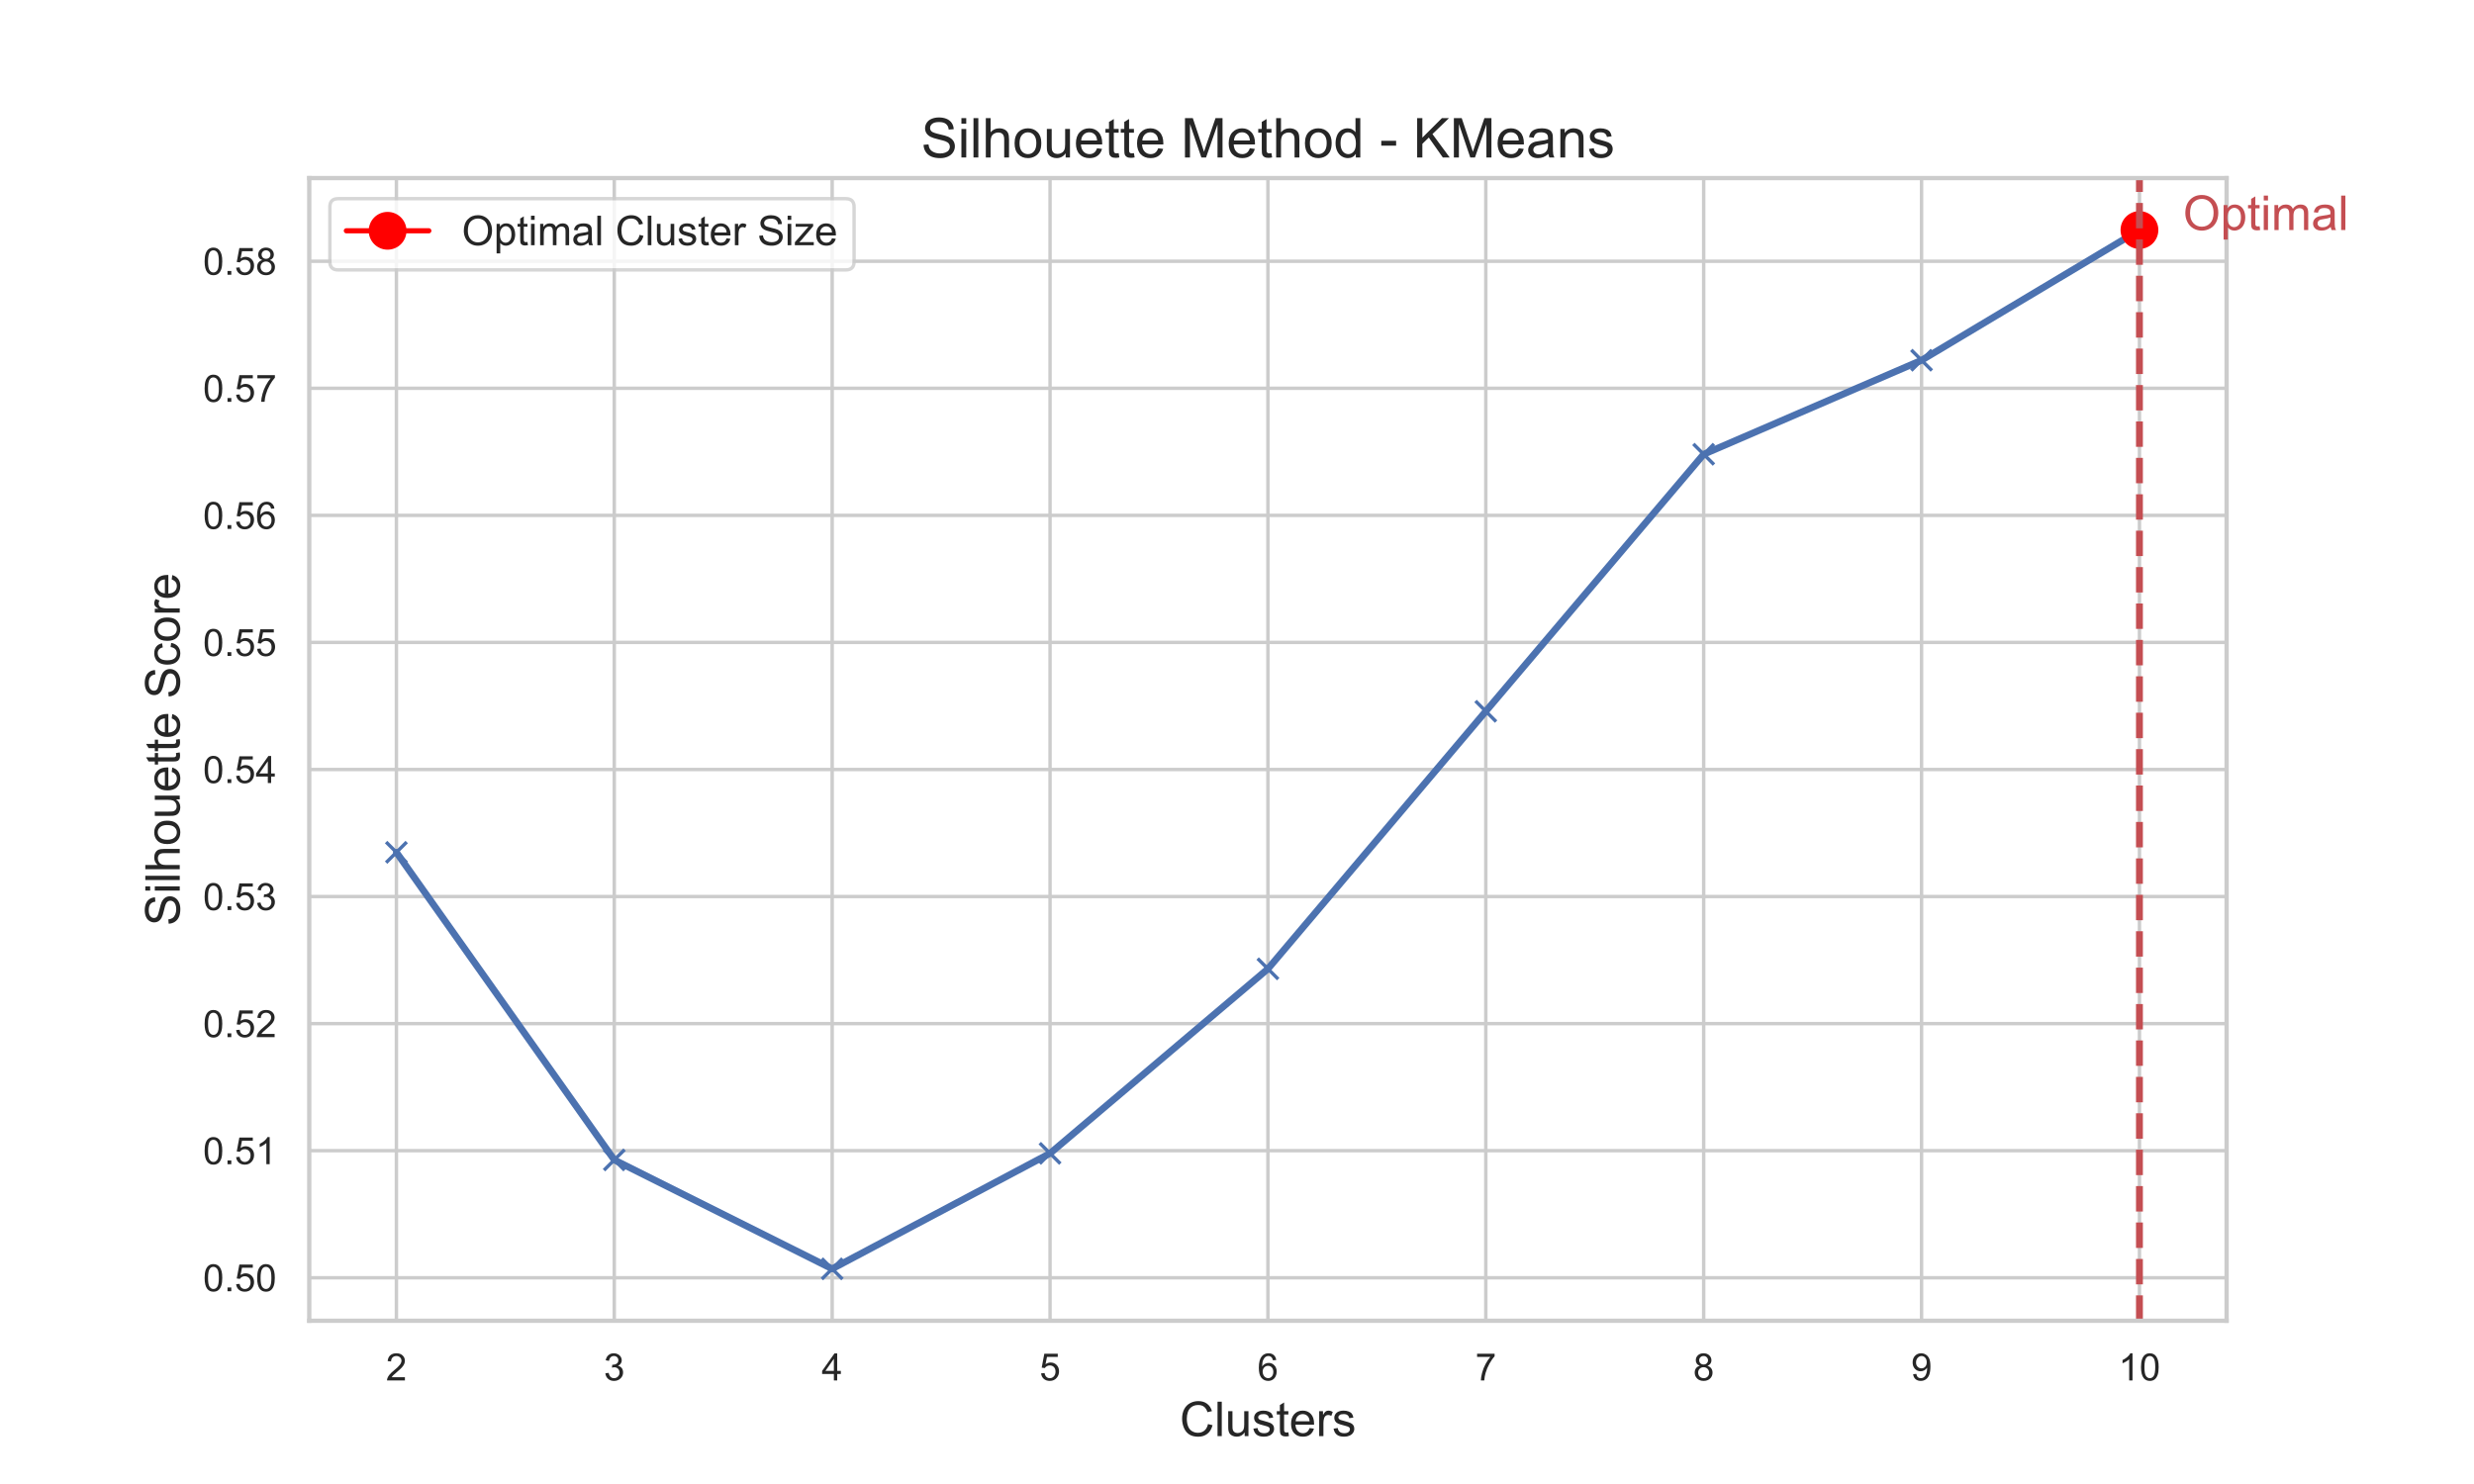
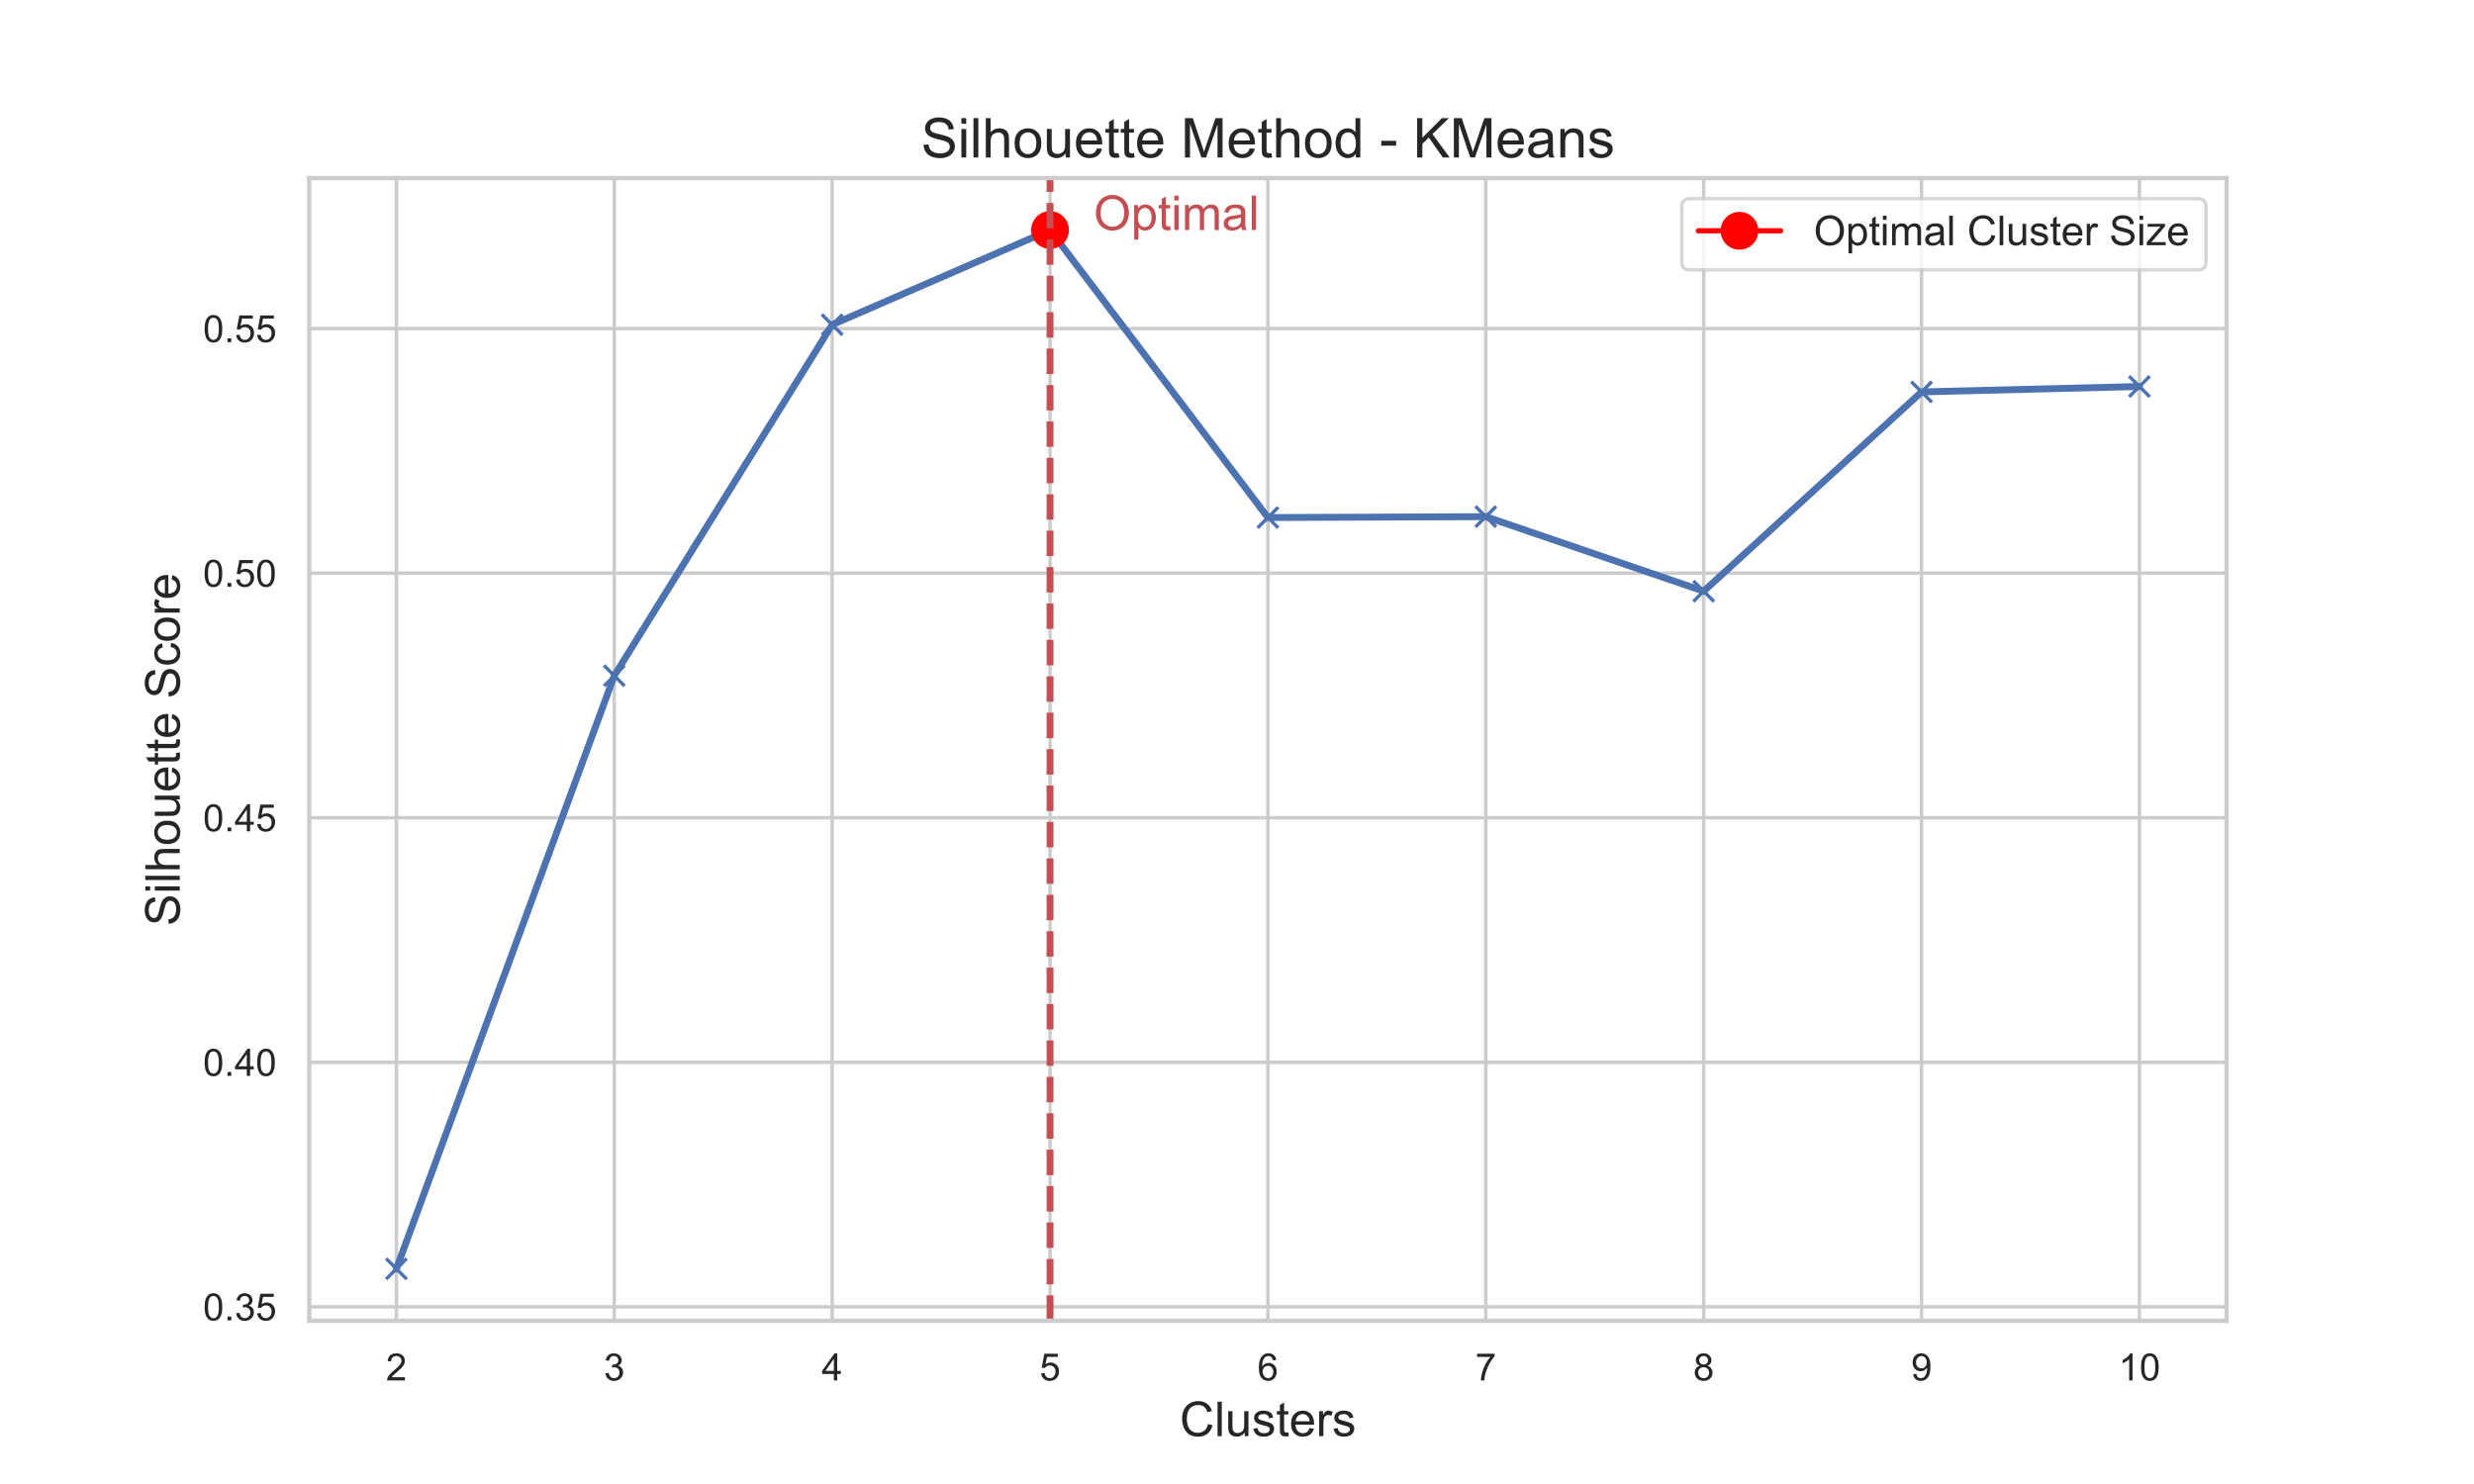
<svg xmlns="http://www.w3.org/2000/svg" xmlns:xlink="http://www.w3.org/1999/xlink" width="720pt" height="432pt" viewBox="0 0 720 432" version="1.1">
  <defs>
    <style type="text/css">*{stroke-linejoin: round; stroke-linecap: butt}</style>
  </defs>
  <g id="figure_1">
    <g id="patch_1">
      <path d="M 0 432  L 720 432  L 720 0  L 0 0  z " style="fill: #ffffff" />
    </g>
    <g id="axes_1">
      <g id="patch_2">
        <path d="M 90 384.48  L 648 384.48  L 648 51.84  L 90 51.84  z " style="fill: #ffffff" />
      </g>
      <g id="matplotlib.axis_1">
        <g id="xtick_1">
          <g id="line2d_1">
-             <path d="M 115.364 384.48  L 115.364 51.84  " clip-path="url(#p2cfe6bf894)" style="fill: none; stroke: #cccccc; stroke-linecap: round" />
+             <path d="M 115.364 384.48  L 115.364 51.84  " clip-path="url(#p4e0da48fa0)" style="fill: none; stroke: #cccccc; stroke-linecap: round" />
          </g>
          <g id="text_1">
            <g style="fill: #262626" transform="translate(112.3051 401.8536) scale(0.11 -0.11)">
              <defs>
                <path id="ArialMT-32" d="M 3222 541  L 3222 0  L 194 0  Q 188 203 259 391  Q 375 700 629 1000  Q 884 1300 1366 1694  Q 2113 2306 2375 2664  Q 2638 3022 2638 3341  Q 2638 3675 2398 3904  Q 2159 4134 1775 4134  Q 1369 4134 1125 3890  Q 881 3647 878 3216  L 300 3275  Q 359 3922 746 4261  Q 1134 4600 1788 4600  Q 2447 4600 2831 4234  Q 3216 3869 3216 3328  Q 3216 3053 3103 2787  Q 2991 2522 2730 2228  Q 2469 1934 1863 1422  Q 1356 997 1212 845  Q 1069 694 975 541  L 3222 541  z " transform="scale(0.015625)" />
              </defs>
              <use xlink:href="#ArialMT-32" />
            </g>
          </g>
        </g>
        <g id="xtick_2">
          <g id="line2d_2">
-             <path d="M 178.773 384.48  L 178.773 51.84  " clip-path="url(#p2cfe6bf894)" style="fill: none; stroke: #cccccc; stroke-linecap: round" />
+             <path d="M 178.773 384.48  L 178.773 51.84  " clip-path="url(#p4e0da48fa0)" style="fill: none; stroke: #cccccc; stroke-linecap: round" />
          </g>
          <g id="text_2">
            <g style="fill: #262626" transform="translate(175.7142 401.8536) scale(0.11 -0.11)">
              <defs>
                <path id="ArialMT-33" d="M 269 1209  L 831 1284  Q 928 806 1161 595  Q 1394 384 1728 384  Q 2125 384 2398 659  Q 2672 934 2672 1341  Q 2672 1728 2419 1979  Q 2166 2231 1775 2231  Q 1616 2231 1378 2169  L 1441 2663  Q 1497 2656 1531 2656  Q 1891 2656 2178 2843  Q 2466 3031 2466 3422  Q 2466 3731 2256 3934  Q 2047 4138 1716 4138  Q 1388 4138 1169 3931  Q 950 3725 888 3313  L 325 3413  Q 428 3978 793 4289  Q 1159 4600 1703 4600  Q 2078 4600 2393 4439  Q 2709 4278 2876 4000  Q 3044 3722 3044 3409  Q 3044 3113 2884 2869  Q 2725 2625 2413 2481  Q 2819 2388 3044 2092  Q 3269 1797 3269 1353  Q 3269 753 2831 336  Q 2394 -81 1725 -81  Q 1122 -81 723 278  Q 325 638 269 1209  z " transform="scale(0.015625)" />
              </defs>
              <use xlink:href="#ArialMT-33" />
            </g>
          </g>
        </g>
        <g id="xtick_3">
          <g id="line2d_3">
-             <path d="M 242.182 384.48  L 242.182 51.84  " clip-path="url(#p2cfe6bf894)" style="fill: none; stroke: #cccccc; stroke-linecap: round" />
+             <path d="M 242.182 384.48  L 242.182 51.84  " clip-path="url(#p4e0da48fa0)" style="fill: none; stroke: #cccccc; stroke-linecap: round" />
          </g>
          <g id="text_3">
            <g style="fill: #262626" transform="translate(239.1233 401.8536) scale(0.11 -0.11)">
              <defs>
                <path id="ArialMT-34" d="M 2069 0  L 2069 1097  L 81 1097  L 81 1613  L 2172 4581  L 2631 4581  L 2631 1613  L 3250 1613  L 3250 1097  L 2631 1097  L 2631 0  L 2069 0  z M 2069 1613  L 2069 3678  L 634 1613  L 2069 1613  z " transform="scale(0.015625)" />
              </defs>
              <use xlink:href="#ArialMT-34" />
            </g>
          </g>
        </g>
        <g id="xtick_4">
          <g id="line2d_4">
-             <path d="M 305.591 384.48  L 305.591 51.84  " clip-path="url(#p2cfe6bf894)" style="fill: none; stroke: #cccccc; stroke-linecap: round" />
+             <path d="M 305.591 384.48  L 305.591 51.84  " clip-path="url(#p4e0da48fa0)" style="fill: none; stroke: #cccccc; stroke-linecap: round" />
          </g>
          <g id="text_4">
            <g style="fill: #262626" transform="translate(302.5324 401.8536) scale(0.11 -0.11)">
              <defs>
                <path id="ArialMT-35" d="M 266 1200  L 856 1250  Q 922 819 1161 601  Q 1400 384 1738 384  Q 2144 384 2425 690  Q 2706 997 2706 1503  Q 2706 1984 2436 2262  Q 2166 2541 1728 2541  Q 1456 2541 1237 2417  Q 1019 2294 894 2097  L 366 2166  L 809 4519  L 3088 4519  L 3088 3981  L 1259 3981  L 1013 2750  Q 1425 3038 1878 3038  Q 2478 3038 2890 2622  Q 3303 2206 3303 1553  Q 3303 931 2941 478  Q 2500 -78 1738 -78  Q 1113 -78 717 272  Q 322 622 266 1200  z " transform="scale(0.015625)" />
              </defs>
              <use xlink:href="#ArialMT-35" />
            </g>
          </g>
        </g>
        <g id="xtick_5">
          <g id="line2d_5">
-             <path d="M 369 384.48  L 369 51.84  " clip-path="url(#p2cfe6bf894)" style="fill: none; stroke: #cccccc; stroke-linecap: round" />
+             <path d="M 369 384.48  L 369 51.84  " clip-path="url(#p4e0da48fa0)" style="fill: none; stroke: #cccccc; stroke-linecap: round" />
          </g>
          <g id="text_5">
            <g style="fill: #262626" transform="translate(365.9415 401.8536) scale(0.11 -0.11)">
              <defs>
                <path id="ArialMT-36" d="M 3184 3459  L 2625 3416  Q 2550 3747 2413 3897  Q 2184 4138 1850 4138  Q 1581 4138 1378 3988  Q 1113 3794 959 3422  Q 806 3050 800 2363  Q 1003 2672 1297 2822  Q 1591 2972 1913 2972  Q 2475 2972 2870 2558  Q 3266 2144 3266 1488  Q 3266 1056 3080 686  Q 2894 316 2569 119  Q 2244 -78 1831 -78  Q 1128 -78 684 439  Q 241 956 241 2144  Q 241 3472 731 4075  Q 1159 4600 1884 4600  Q 2425 4600 2770 4297  Q 3116 3994 3184 3459  z M 888 1484  Q 888 1194 1011 928  Q 1134 663 1356 523  Q 1578 384 1822 384  Q 2178 384 2434 671  Q 2691 959 2691 1453  Q 2691 1928 2437 2201  Q 2184 2475 1800 2475  Q 1419 2475 1153 2201  Q 888 1928 888 1484  z " transform="scale(0.015625)" />
              </defs>
              <use xlink:href="#ArialMT-36" />
            </g>
          </g>
        </g>
        <g id="xtick_6">
          <g id="line2d_6">
-             <path d="M 432.409 384.48  L 432.409 51.84  " clip-path="url(#p2cfe6bf894)" style="fill: none; stroke: #cccccc; stroke-linecap: round" />
+             <path d="M 432.409 384.48  L 432.409 51.84  " clip-path="url(#p4e0da48fa0)" style="fill: none; stroke: #cccccc; stroke-linecap: round" />
          </g>
          <g id="text_6">
            <g style="fill: #262626" transform="translate(429.3506 401.8536) scale(0.11 -0.11)">
              <defs>
                <path id="ArialMT-37" d="M 303 3981  L 303 4522  L 3269 4522  L 3269 4084  Q 2831 3619 2401 2847  Q 1972 2075 1738 1259  Q 1569 684 1522 0  L 944 0  Q 953 541 1156 1306  Q 1359 2072 1739 2783  Q 2119 3494 2547 3981  L 303 3981  z " transform="scale(0.015625)" />
              </defs>
              <use xlink:href="#ArialMT-37" />
            </g>
          </g>
        </g>
        <g id="xtick_7">
          <g id="line2d_7">
-             <path d="M 495.818 384.48  L 495.818 51.84  " clip-path="url(#p2cfe6bf894)" style="fill: none; stroke: #cccccc; stroke-linecap: round" />
+             <path d="M 495.818 384.48  L 495.818 51.84  " clip-path="url(#p4e0da48fa0)" style="fill: none; stroke: #cccccc; stroke-linecap: round" />
          </g>
          <g id="text_7">
            <g style="fill: #262626" transform="translate(492.7597 401.8536) scale(0.11 -0.11)">
              <defs>
                <path id="ArialMT-38" d="M 1131 2484  Q 781 2613 612 2850  Q 444 3088 444 3419  Q 444 3919 803 4259  Q 1163 4600 1759 4600  Q 2359 4600 2725 4251  Q 3091 3903 3091 3403  Q 3091 3084 2923 2848  Q 2756 2613 2416 2484  Q 2838 2347 3058 2040  Q 3278 1734 3278 1309  Q 3278 722 2862 322  Q 2447 -78 1769 -78  Q 1091 -78 675 323  Q 259 725 259 1325  Q 259 1772 486 2073  Q 713 2375 1131 2484  z M 1019 3438  Q 1019 3113 1228 2906  Q 1438 2700 1772 2700  Q 2097 2700 2305 2904  Q 2513 3109 2513 3406  Q 2513 3716 2298 3927  Q 2084 4138 1766 4138  Q 1444 4138 1231 3931  Q 1019 3725 1019 3438  z M 838 1322  Q 838 1081 952 856  Q 1066 631 1291 507  Q 1516 384 1775 384  Q 2178 384 2440 643  Q 2703 903 2703 1303  Q 2703 1709 2433 1975  Q 2163 2241 1756 2241  Q 1359 2241 1098 1978  Q 838 1716 838 1322  z " transform="scale(0.015625)" />
              </defs>
              <use xlink:href="#ArialMT-38" />
            </g>
          </g>
        </g>
        <g id="xtick_8">
          <g id="line2d_8">
-             <path d="M 559.227 384.48  L 559.227 51.84  " clip-path="url(#p2cfe6bf894)" style="fill: none; stroke: #cccccc; stroke-linecap: round" />
+             <path d="M 559.227 384.48  L 559.227 51.84  " clip-path="url(#p4e0da48fa0)" style="fill: none; stroke: #cccccc; stroke-linecap: round" />
          </g>
          <g id="text_8">
            <g style="fill: #262626" transform="translate(556.1688 401.8536) scale(0.11 -0.11)">
              <defs>
                <path id="ArialMT-39" d="M 350 1059  L 891 1109  Q 959 728 1153 556  Q 1347 384 1650 384  Q 1909 384 2104 503  Q 2300 622 2425 820  Q 2550 1019 2634 1356  Q 2719 1694 2719 2044  Q 2719 2081 2716 2156  Q 2547 1888 2255 1720  Q 1963 1553 1622 1553  Q 1053 1553 659 1965  Q 266 2378 266 3053  Q 266 3750 677 4175  Q 1088 4600 1706 4600  Q 2153 4600 2523 4359  Q 2894 4119 3086 3673  Q 3278 3228 3278 2384  Q 3278 1506 3087 986  Q 2897 466 2520 194  Q 2144 -78 1638 -78  Q 1100 -78 759 220  Q 419 519 350 1059  z M 2653 3081  Q 2653 3566 2395 3850  Q 2138 4134 1775 4134  Q 1400 4134 1122 3828  Q 844 3522 844 3034  Q 844 2597 1108 2323  Q 1372 2050 1759 2050  Q 2150 2050 2401 2323  Q 2653 2597 2653 3081  z " transform="scale(0.015625)" />
              </defs>
              <use xlink:href="#ArialMT-39" />
            </g>
          </g>
        </g>
        <g id="xtick_9">
          <g id="line2d_9">
-             <path d="M 622.636 384.48  L 622.636 51.84  " clip-path="url(#p2cfe6bf894)" style="fill: none; stroke: #cccccc; stroke-linecap: round" />
+             <path d="M 622.636 384.48  L 622.636 51.84  " clip-path="url(#p4e0da48fa0)" style="fill: none; stroke: #cccccc; stroke-linecap: round" />
          </g>
          <g id="text_9">
            <g style="fill: #262626" transform="translate(616.5193 401.8536) scale(0.11 -0.11)">
              <defs>
                <path id="ArialMT-31" d="M 2384 0  L 1822 0  L 1822 3584  Q 1619 3391 1289 3197  Q 959 3003 697 2906  L 697 3450  Q 1169 3672 1522 3987  Q 1875 4303 2022 4600  L 2384 4600  L 2384 0  z " transform="scale(0.015625)" />
                <path id="ArialMT-30" d="M 266 2259  Q 266 3072 433 3567  Q 600 4063 929 4331  Q 1259 4600 1759 4600  Q 2128 4600 2406 4451  Q 2684 4303 2865 4023  Q 3047 3744 3150 3342  Q 3253 2941 3253 2259  Q 3253 1453 3087 958  Q 2922 463 2592 192  Q 2263 -78 1759 -78  Q 1097 -78 719 397  Q 266 969 266 2259  z M 844 2259  Q 844 1131 1108 757  Q 1372 384 1759 384  Q 2147 384 2411 759  Q 2675 1134 2675 2259  Q 2675 3391 2411 3762  Q 2147 4134 1753 4134  Q 1366 4134 1134 3806  Q 844 3388 844 2259  z " transform="scale(0.015625)" />
              </defs>
              <use xlink:href="#ArialMT-31" />
              <use xlink:href="#ArialMT-30" x="55.615" />
            </g>
          </g>
        </g>
        <g id="text_10">
          <g style="fill: #262626" transform="translate(343.3286 418.0608) scale(0.14 -0.14)">
            <defs>
              <path id="ArialMT-43" d="M 3763 1606  L 4369 1453  Q 4178 706 3683 314  Q 3188 -78 2472 -78  Q 1731 -78 1267 223  Q 803 525 561 1097  Q 319 1669 319 2325  Q 319 3041 592 3573  Q 866 4106 1370 4382  Q 1875 4659 2481 4659  Q 3169 4659 3637 4309  Q 4106 3959 4291 3325  L 3694 3184  Q 3534 3684 3231 3912  Q 2928 4141 2469 4141  Q 1941 4141 1586 3887  Q 1231 3634 1087 3207  Q 944 2781 944 2328  Q 944 1744 1114 1308  Q 1284 872 1643 656  Q 2003 441 2422 441  Q 2931 441 3284 734  Q 3638 1028 3763 1606  z " transform="scale(0.015625)" />
              <path id="ArialMT-6c" d="M 409 0  L 409 4581  L 972 4581  L 972 0  L 409 0  z " transform="scale(0.015625)" />
              <path id="ArialMT-75" d="M 2597 0  L 2597 488  Q 2209 -75 1544 -75  Q 1250 -75 995 37  Q 741 150 617 320  Q 494 491 444 738  Q 409 903 409 1263  L 409 3319  L 972 3319  L 972 1478  Q 972 1038 1006 884  Q 1059 663 1231 536  Q 1403 409 1656 409  Q 1909 409 2131 539  Q 2353 669 2445 892  Q 2538 1116 2538 1541  L 2538 3319  L 3100 3319  L 3100 0  L 2597 0  z " transform="scale(0.015625)" />
              <path id="ArialMT-73" d="M 197 991  L 753 1078  Q 800 744 1014 566  Q 1228 388 1613 388  Q 2000 388 2187 545  Q 2375 703 2375 916  Q 2375 1106 2209 1216  Q 2094 1291 1634 1406  Q 1016 1563 777 1677  Q 538 1791 414 1992  Q 291 2194 291 2438  Q 291 2659 392 2848  Q 494 3038 669 3163  Q 800 3259 1026 3326  Q 1253 3394 1513 3394  Q 1903 3394 2198 3281  Q 2494 3169 2634 2976  Q 2775 2784 2828 2463  L 2278 2388  Q 2241 2644 2061 2787  Q 1881 2931 1553 2931  Q 1166 2931 1000 2803  Q 834 2675 834 2503  Q 834 2394 903 2306  Q 972 2216 1119 2156  Q 1203 2125 1616 2013  Q 2213 1853 2448 1751  Q 2684 1650 2818 1456  Q 2953 1263 2953 975  Q 2953 694 2789 445  Q 2625 197 2315 61  Q 2006 -75 1616 -75  Q 969 -75 630 194  Q 291 463 197 991  z " transform="scale(0.015625)" />
              <path id="ArialMT-74" d="M 1650 503  L 1731 6  Q 1494 -44 1306 -44  Q 1000 -44 831 53  Q 663 150 594 308  Q 525 466 525 972  L 525 2881  L 113 2881  L 113 3319  L 525 3319  L 525 4141  L 1084 4478  L 1084 3319  L 1650 3319  L 1650 2881  L 1084 2881  L 1084 941  Q 1084 700 1114 631  Q 1144 563 1211 522  Q 1278 481 1403 481  Q 1497 481 1650 503  z " transform="scale(0.015625)" />
              <path id="ArialMT-65" d="M 2694 1069  L 3275 997  Q 3138 488 2766 206  Q 2394 -75 1816 -75  Q 1088 -75 661 373  Q 234 822 234 1631  Q 234 2469 665 2931  Q 1097 3394 1784 3394  Q 2450 3394 2872 2941  Q 3294 2488 3294 1666  Q 3294 1616 3291 1516  L 816 1516  Q 847 969 1125 678  Q 1403 388 1819 388  Q 2128 388 2347 550  Q 2566 713 2694 1069  z M 847 1978  L 2700 1978  Q 2663 2397 2488 2606  Q 2219 2931 1791 2931  Q 1403 2931 1139 2672  Q 875 2413 847 1978  z " transform="scale(0.015625)" />
              <path id="ArialMT-72" d="M 416 0  L 416 3319  L 922 3319  L 922 2816  Q 1116 3169 1280 3281  Q 1444 3394 1641 3394  Q 1925 3394 2219 3213  L 2025 2691  Q 1819 2813 1613 2813  Q 1428 2813 1281 2702  Q 1134 2591 1072 2394  Q 978 2094 978 1738  L 978 0  L 416 0  z " transform="scale(0.015625)" />
            </defs>
            <use xlink:href="#ArialMT-43" />
            <use xlink:href="#ArialMT-6c" x="72.217" />
            <use xlink:href="#ArialMT-75" x="94.434" />
            <use xlink:href="#ArialMT-73" x="150.049" />
            <use xlink:href="#ArialMT-74" x="200.049" />
            <use xlink:href="#ArialMT-65" x="227.832" />
            <use xlink:href="#ArialMT-72" x="283.447" />
            <use xlink:href="#ArialMT-73" x="316.748" />
          </g>
        </g>
      </g>
      <g id="matplotlib.axis_2">
        <g id="ytick_1">
          <g id="line2d_10">
-             <path d="M 90 371.956  L 648 371.956  " clip-path="url(#p2cfe6bf894)" style="fill: none; stroke: #cccccc; stroke-linecap: round" />
+             <path d="M 90 380.438  L 648 380.438  " clip-path="url(#p4e0da48fa0)" style="fill: none; stroke: #cccccc; stroke-linecap: round" />
          </g>
          <g id="text_11">
-             <g style="fill: #262626" transform="translate(59.09297 375.8931) scale(0.11 -0.11)">
+             <g style="fill: #262626" transform="translate(59.09297 384.3745) scale(0.11 -0.11)">
              <defs>
                <path id="ArialMT-2e" d="M 581 0  L 581 641  L 1222 641  L 1222 0  L 581 0  z " transform="scale(0.015625)" />
              </defs>
+               <use xlink:href="#ArialMT-30" />
+               <use xlink:href="#ArialMT-2e" x="55.615" />
+               <use xlink:href="#ArialMT-33" x="83.398" />
+               <use xlink:href="#ArialMT-35" x="139.014" />
+             </g>
+           </g>
+         </g>
+         <g id="ytick_2">
+           <g id="line2d_11">
+             <path d="M 90 309.244  L 648 309.244  " clip-path="url(#p4e0da48fa0)" style="fill: none; stroke: #cccccc; stroke-linecap: round" />
+           </g>
+           <g id="text_12">
+             <g style="fill: #262626" transform="translate(59.09297 313.1807) scale(0.11 -0.11)">
+               <use xlink:href="#ArialMT-30" />
+               <use xlink:href="#ArialMT-2e" x="55.615" />
+               <use xlink:href="#ArialMT-34" x="83.398" />
+               <use xlink:href="#ArialMT-30" x="139.014" />
+             </g>
+           </g>
+         </g>
+         <g id="ytick_3">
+           <g id="line2d_12">
+             <path d="M 90 238.05  L 648 238.05  " clip-path="url(#p4e0da48fa0)" style="fill: none; stroke: #cccccc; stroke-linecap: round" />
+           </g>
+           <g id="text_13">
+             <g style="fill: #262626" transform="translate(59.09297 241.987) scale(0.11 -0.11)">
+               <use xlink:href="#ArialMT-30" />
+               <use xlink:href="#ArialMT-2e" x="55.615" />
+               <use xlink:href="#ArialMT-34" x="83.398" />
+               <use xlink:href="#ArialMT-35" x="139.014" />
+             </g>
+           </g>
+         </g>
+         <g id="ytick_4">
+           <g id="line2d_13">
+             <path d="M 90 166.856  L 648 166.856  " clip-path="url(#p4e0da48fa0)" style="fill: none; stroke: #cccccc; stroke-linecap: round" />
+           </g>
+           <g id="text_14">
+             <g style="fill: #262626" transform="translate(59.09297 170.7932) scale(0.11 -0.11)">
              <use xlink:href="#ArialMT-30" />
              <use xlink:href="#ArialMT-2e" x="55.615" />
              <use xlink:href="#ArialMT-35" x="83.398" />
              <use xlink:href="#ArialMT-30" x="139.014" />
            </g>
          </g>
        </g>
-         <g id="ytick_2">
-           <g id="line2d_11">
-             <path d="M 90 334.968  L 648 334.968  " clip-path="url(#p2cfe6bf894)" style="fill: none; stroke: #cccccc; stroke-linecap: round" />
-           </g>
-           <g id="text_12">
-             <g style="fill: #262626" transform="translate(59.09297 338.9044) scale(0.11 -0.11)">
-               <use xlink:href="#ArialMT-30" />
-               <use xlink:href="#ArialMT-2e" x="55.615" />
-               <use xlink:href="#ArialMT-35" x="83.398" />
-               <use xlink:href="#ArialMT-31" x="139.014" />
-             </g>
-           </g>
-         </g>
-         <g id="ytick_3">
-           <g id="line2d_12">
-             <path d="M 90 297.979  L 648 297.979  " clip-path="url(#p2cfe6bf894)" style="fill: none; stroke: #cccccc; stroke-linecap: round" />
-           </g>
-           <g id="text_13">
-             <g style="fill: #262626" transform="translate(59.09297 301.9157) scale(0.11 -0.11)">
-               <use xlink:href="#ArialMT-30" />
-               <use xlink:href="#ArialMT-2e" x="55.615" />
-               <use xlink:href="#ArialMT-35" x="83.398" />
-               <use xlink:href="#ArialMT-32" x="139.014" />
-             </g>
-           </g>
-         </g>
-         <g id="ytick_4">
-           <g id="line2d_13">
-             <path d="M 90 260.99  L 648 260.99  " clip-path="url(#p2cfe6bf894)" style="fill: none; stroke: #cccccc; stroke-linecap: round" />
-           </g>
-           <g id="text_14">
-             <g style="fill: #262626" transform="translate(59.09297 264.9271) scale(0.11 -0.11)">
-               <use xlink:href="#ArialMT-30" />
-               <use xlink:href="#ArialMT-2e" x="55.615" />
-               <use xlink:href="#ArialMT-35" x="83.398" />
-               <use xlink:href="#ArialMT-33" x="139.014" />
-             </g>
-           </g>
-         </g>
        <g id="ytick_5">
          <g id="line2d_14">
-             <path d="M 90 224.002  L 648 224.002  " clip-path="url(#p2cfe6bf894)" style="fill: none; stroke: #cccccc; stroke-linecap: round" />
+             <path d="M 90 95.663  L 648 95.663  " clip-path="url(#p4e0da48fa0)" style="fill: none; stroke: #cccccc; stroke-linecap: round" />
          </g>
          <g id="text_15">
-             <g style="fill: #262626" transform="translate(59.09297 227.9384) scale(0.11 -0.11)">
-               <use xlink:href="#ArialMT-30" />
-               <use xlink:href="#ArialMT-2e" x="55.615" />
-               <use xlink:href="#ArialMT-35" x="83.398" />
-               <use xlink:href="#ArialMT-34" x="139.014" />
-             </g>
-           </g>
-         </g>
-         <g id="ytick_6">
-           <g id="line2d_15">
-             <path d="M 90 187.013  L 648 187.013  " clip-path="url(#p2cfe6bf894)" style="fill: none; stroke: #cccccc; stroke-linecap: round" />
-           </g>
-           <g id="text_16">
-             <g style="fill: #262626" transform="translate(59.09297 190.9498) scale(0.11 -0.11)">
+             <g style="fill: #262626" transform="translate(59.09297 99.59941) scale(0.11 -0.11)">
              <use xlink:href="#ArialMT-30" />
              <use xlink:href="#ArialMT-2e" x="55.615" />
              <use xlink:href="#ArialMT-35" x="83.398" />
              <use xlink:href="#ArialMT-35" x="139.014" />
            </g>
          </g>
        </g>
-         <g id="ytick_7">
-           <g id="line2d_16">
-             <path d="M 90 150.024  L 648 150.024  " clip-path="url(#p2cfe6bf894)" style="fill: none; stroke: #cccccc; stroke-linecap: round" />
-           </g>
-           <g id="text_17">
-             <g style="fill: #262626" transform="translate(59.09297 153.9611) scale(0.11 -0.11)">
-               <use xlink:href="#ArialMT-30" />
-               <use xlink:href="#ArialMT-2e" x="55.615" />
-               <use xlink:href="#ArialMT-35" x="83.398" />
-               <use xlink:href="#ArialMT-36" x="139.014" />
-             </g>
-           </g>
-         </g>
-         <g id="ytick_8">
-           <g id="line2d_17">
-             <path d="M 90 113.036  L 648 113.036  " clip-path="url(#p2cfe6bf894)" style="fill: none; stroke: #cccccc; stroke-linecap: round" />
-           </g>
-           <g id="text_18">
-             <g style="fill: #262626" transform="translate(59.09297 116.9725) scale(0.11 -0.11)">
-               <use xlink:href="#ArialMT-30" />
-               <use xlink:href="#ArialMT-2e" x="55.615" />
-               <use xlink:href="#ArialMT-35" x="83.398" />
-               <use xlink:href="#ArialMT-37" x="139.014" />
-             </g>
-           </g>
-         </g>
-         <g id="ytick_9">
-           <g id="line2d_18">
-             <path d="M 90 76.047  L 648 76.047  " clip-path="url(#p2cfe6bf894)" style="fill: none; stroke: #cccccc; stroke-linecap: round" />
-           </g>
-           <g id="text_19">
-             <g style="fill: #262626" transform="translate(59.09297 79.9838) scale(0.11 -0.11)">
-               <use xlink:href="#ArialMT-30" />
-               <use xlink:href="#ArialMT-2e" x="55.615" />
-               <use xlink:href="#ArialMT-35" x="83.398" />
-               <use xlink:href="#ArialMT-38" x="139.014" />
-             </g>
-           </g>
-         </g>
-         <g id="text_20">
+         <g id="text_16">
          <g style="fill: #262626" transform="translate(52.31047 269.5225) rotate(-90) scale(0.14 -0.14)">
            <defs>
              <path id="ArialMT-53" d="M 288 1472  L 859 1522  Q 900 1178 1048 958  Q 1197 738 1509 602  Q 1822 466 2213 466  Q 2559 466 2825 569  Q 3091 672 3220 851  Q 3350 1031 3350 1244  Q 3350 1459 3225 1620  Q 3100 1781 2813 1891  Q 2628 1963 1997 2114  Q 1366 2266 1113 2400  Q 784 2572 623 2826  Q 463 3081 463 3397  Q 463 3744 659 4045  Q 856 4347 1234 4503  Q 1613 4659 2075 4659  Q 2584 4659 2973 4495  Q 3363 4331 3572 4012  Q 3781 3694 3797 3291  L 3216 3247  Q 3169 3681 2898 3903  Q 2628 4125 2100 4125  Q 1550 4125 1298 3923  Q 1047 3722 1047 3438  Q 1047 3191 1225 3031  Q 1400 2872 2139 2705  Q 2878 2538 3153 2413  Q 3553 2228 3743 1945  Q 3934 1663 3934 1294  Q 3934 928 3725 604  Q 3516 281 3123 101  Q 2731 -78 2241 -78  Q 1619 -78 1198 103  Q 778 284 539 648  Q 300 1013 288 1472  z " transform="scale(0.015625)" />
              <path id="ArialMT-69" d="M 425 3934  L 425 4581  L 988 4581  L 988 3934  L 425 3934  z M 425 0  L 425 3319  L 988 3319  L 988 0  L 425 0  z " transform="scale(0.015625)" />
              <path id="ArialMT-68" d="M 422 0  L 422 4581  L 984 4581  L 984 2938  Q 1378 3394 1978 3394  Q 2347 3394 2619 3248  Q 2891 3103 3008 2847  Q 3125 2591 3125 2103  L 3125 0  L 2563 0  L 2563 2103  Q 2563 2525 2380 2717  Q 2197 2909 1863 2909  Q 1613 2909 1392 2779  Q 1172 2650 1078 2428  Q 984 2206 984 1816  L 984 0  L 422 0  z " transform="scale(0.015625)" />
              <path id="ArialMT-6f" d="M 213 1659  Q 213 2581 725 3025  Q 1153 3394 1769 3394  Q 2453 3394 2887 2945  Q 3322 2497 3322 1706  Q 3322 1066 3130 698  Q 2938 331 2570 128  Q 2203 -75 1769 -75  Q 1072 -75 642 372  Q 213 819 213 1659  z M 791 1659  Q 791 1022 1069 705  Q 1347 388 1769 388  Q 2188 388 2466 706  Q 2744 1025 2744 1678  Q 2744 2294 2464 2611  Q 2184 2928 1769 2928  Q 1347 2928 1069 2612  Q 791 2297 791 1659  z " transform="scale(0.015625)" />
              <path id="ArialMT-20" transform="scale(0.015625)" />
              <path id="ArialMT-63" d="M 2588 1216  L 3141 1144  Q 3050 572 2676 248  Q 2303 -75 1759 -75  Q 1078 -75 664 370  Q 250 816 250 1647  Q 250 2184 428 2587  Q 606 2991 970 3192  Q 1334 3394 1763 3394  Q 2303 3394 2647 3120  Q 2991 2847 3088 2344  L 2541 2259  Q 2463 2594 2264 2762  Q 2066 2931 1784 2931  Q 1359 2931 1093 2626  Q 828 2322 828 1663  Q 828 994 1084 691  Q 1341 388 1753 388  Q 2084 388 2306 591  Q 2528 794 2588 1216  z " transform="scale(0.015625)" />
            </defs>
            <use xlink:href="#ArialMT-53" />
            <use xlink:href="#ArialMT-69" x="66.699" />
            <use xlink:href="#ArialMT-6c" x="88.916" />
            <use xlink:href="#ArialMT-68" x="111.133" />
            <use xlink:href="#ArialMT-6f" x="166.748" />
            <use xlink:href="#ArialMT-75" x="222.363" />
            <use xlink:href="#ArialMT-65" x="277.979" />
            <use xlink:href="#ArialMT-74" x="333.594" />
            <use xlink:href="#ArialMT-74" x="361.377" />
            <use xlink:href="#ArialMT-65" x="389.16" />
            <use xlink:href="#ArialMT-20" x="444.775" />
            <use xlink:href="#ArialMT-53" x="472.559" />
            <use xlink:href="#ArialMT-63" x="539.258" />
            <use xlink:href="#ArialMT-6f" x="589.258" />
            <use xlink:href="#ArialMT-72" x="644.873" />
            <use xlink:href="#ArialMT-65" x="678.174" />
          </g>
        </g>
      </g>
-       <g id="line2d_19">
-         <path d="M 115.364 248.119  L 178.773 337.66  L 242.182 369.36  L 305.591 335.75  L 369 282.035  L 432.409 207.058  L 495.818 132.238  L 559.227 104.869  L 622.636 66.96  " clip-path="url(#p2cfe6bf894)" style="fill: none; stroke: #4c72b0; stroke-width: 2; stroke-linecap: round" />
+       <g id="line2d_15">
+         <path d="M 115.364 369.36  L 178.773 196.699  L 242.182 94.529  L 305.591 66.96  L 369 150.659  L 432.409 150.405  L 495.818 172.106  L 559.227 114.091  L 622.636 112.511  " clip-path="url(#p4e0da48fa0)" style="fill: none; stroke: #4c72b0; stroke-width: 2; stroke-linecap: round" />
        <defs>
-           <path id="me33d1aff27" d="M -3 3  L 3 -3  M -3 -3  L 3 3  " style="stroke: #4c72b0" />
+           <path id="m1de38e0446" d="M -3 3  L 3 -3  M -3 -3  L 3 3  " style="stroke: #4c72b0" />
        </defs>
-         <g clip-path="url(#p2cfe6bf894)">
-           <use xlink:href="#me33d1aff27" x="115.364" y="248.119" style="fill: #4c72b0; stroke: #4c72b0" />
-           <use xlink:href="#me33d1aff27" x="178.773" y="337.66" style="fill: #4c72b0; stroke: #4c72b0" />
-           <use xlink:href="#me33d1aff27" x="242.182" y="369.36" style="fill: #4c72b0; stroke: #4c72b0" />
-           <use xlink:href="#me33d1aff27" x="305.591" y="335.75" style="fill: #4c72b0; stroke: #4c72b0" />
-           <use xlink:href="#me33d1aff27" x="369" y="282.035" style="fill: #4c72b0; stroke: #4c72b0" />
-           <use xlink:href="#me33d1aff27" x="432.409" y="207.058" style="fill: #4c72b0; stroke: #4c72b0" />
-           <use xlink:href="#me33d1aff27" x="495.818" y="132.238" style="fill: #4c72b0; stroke: #4c72b0" />
-           <use xlink:href="#me33d1aff27" x="559.227" y="104.869" style="fill: #4c72b0; stroke: #4c72b0" />
-           <use xlink:href="#me33d1aff27" x="622.636" y="66.96" style="fill: #4c72b0; stroke: #4c72b0" />
-         </g>
-       </g>
-       <g id="line2d_20">
-         <path d="M 622.636 66.96  " clip-path="url(#p2cfe6bf894)" style="fill: none; stroke: #ff0000; stroke-width: 1.5; stroke-linecap: round" />
+         <g clip-path="url(#p4e0da48fa0)">
+           <use xlink:href="#m1de38e0446" x="115.364" y="369.36" style="fill: #4c72b0; stroke: #4c72b0" />
+           <use xlink:href="#m1de38e0446" x="178.773" y="196.699" style="fill: #4c72b0; stroke: #4c72b0" />
+           <use xlink:href="#m1de38e0446" x="242.182" y="94.529" style="fill: #4c72b0; stroke: #4c72b0" />
+           <use xlink:href="#m1de38e0446" x="305.591" y="66.96" style="fill: #4c72b0; stroke: #4c72b0" />
+           <use xlink:href="#m1de38e0446" x="369" y="150.659" style="fill: #4c72b0; stroke: #4c72b0" />
+           <use xlink:href="#m1de38e0446" x="432.409" y="150.405" style="fill: #4c72b0; stroke: #4c72b0" />
+           <use xlink:href="#m1de38e0446" x="495.818" y="172.106" style="fill: #4c72b0; stroke: #4c72b0" />
+           <use xlink:href="#m1de38e0446" x="559.227" y="114.091" style="fill: #4c72b0; stroke: #4c72b0" />
+           <use xlink:href="#m1de38e0446" x="622.636" y="112.511" style="fill: #4c72b0; stroke: #4c72b0" />
+         </g>
+       </g>
+       <g id="line2d_16">
+         <path d="M 305.591 66.96  " clip-path="url(#p4e0da48fa0)" style="fill: none; stroke: #ff0000; stroke-width: 1.5; stroke-linecap: round" />
        <defs>
-           <path id="m7d888e1b78" d="M 0 5  C 1.326 5 2.598 4.473 3.536 3.536  C 4.473 2.598 5 1.326 5 0  C 5 -1.326 4.473 -2.598 3.536 -3.536  C 2.598 -4.473 1.326 -5 0 -5  C -1.326 -5 -2.598 -4.473 -3.536 -3.536  C -4.473 -2.598 -5 -1.326 -5 0  C -5 1.326 -4.473 2.598 -3.536 3.536  C -2.598 4.473 -1.326 5 0 5  z " style="stroke: #ff0000" />
+           <path id="m75021cabfe" d="M 0 5  C 1.326 5 2.598 4.473 3.536 3.536  C 4.473 2.598 5 1.326 5 0  C 5 -1.326 4.473 -2.598 3.536 -3.536  C 2.598 -4.473 1.326 -5 0 -5  C -1.326 -5 -2.598 -4.473 -3.536 -3.536  C -4.473 -2.598 -5 -1.326 -5 0  C -5 1.326 -4.473 2.598 -3.536 3.536  C -2.598 4.473 -1.326 5 0 5  z " style="stroke: #ff0000" />
        </defs>
-         <g clip-path="url(#p2cfe6bf894)">
-           <use xlink:href="#m7d888e1b78" x="622.636" y="66.96" style="fill: #ff0000; stroke: #ff0000" />
-         </g>
-       </g>
-       <g id="line2d_21">
-         <path d="M 622.636 384.48  L 622.636 51.84  " clip-path="url(#p2cfe6bf894)" style="fill: none; stroke-dasharray: 7.4,3.2; stroke-dashoffset: 0; stroke: #c44e52; stroke-width: 2" />
+         <g clip-path="url(#p4e0da48fa0)">
+           <use xlink:href="#m75021cabfe" x="305.591" y="66.96" style="fill: #ff0000; stroke: #ff0000" />
+         </g>
+       </g>
+       <g id="line2d_17">
+         <path d="M 305.591 384.48  L 305.591 51.84  " clip-path="url(#p4e0da48fa0)" style="fill: none; stroke-dasharray: 7.4,3.2; stroke-dashoffset: 0; stroke: #c44e52; stroke-width: 2" />
      </g>
      <g id="patch_3">
        <path d="M 90 384.48  L 90 51.84  " style="fill: none; stroke: #cccccc; stroke-width: 1.25; stroke-linejoin: miter; stroke-linecap: square" />
      </g>
      <g id="patch_4">
        <path d="M 648 384.48  L 648 51.84  " style="fill: none; stroke: #cccccc; stroke-width: 1.25; stroke-linejoin: miter; stroke-linecap: square" />
      </g>
      <g id="patch_5">
        <path d="M 90 384.48  L 648 384.48  " style="fill: none; stroke: #cccccc; stroke-width: 1.25; stroke-linejoin: miter; stroke-linecap: square" />
      </g>
      <g id="patch_6">
        <path d="M 90 51.84  L 648 51.84  " style="fill: none; stroke: #cccccc; stroke-width: 1.25; stroke-linejoin: miter; stroke-linecap: square" />
      </g>
-       <g id="text_21">
-         <g style="fill: #c44e52" transform="translate(635.3182 66.96) scale(0.14 -0.14)">
+       <g id="text_17">
+         <g style="fill: #c44e52" transform="translate(318.2727 66.96) scale(0.14 -0.14)">
          <defs>
            <path id="ArialMT-4f" d="M 309 2231  Q 309 3372 921 4017  Q 1534 4663 2503 4663  Q 3138 4663 3647 4359  Q 4156 4056 4423 3514  Q 4691 2972 4691 2284  Q 4691 1588 4409 1038  Q 4128 488 3612 205  Q 3097 -78 2500 -78  Q 1853 -78 1343 234  Q 834 547 571 1087  Q 309 1628 309 2231  z M 934 2222  Q 934 1394 1379 917  Q 1825 441 2497 441  Q 3181 441 3623 922  Q 4066 1403 4066 2288  Q 4066 2847 3877 3264  Q 3688 3681 3323 3911  Q 2959 4141 2506 4141  Q 1863 4141 1398 3698  Q 934 3256 934 2222  z " transform="scale(0.015625)" />
            <path id="ArialMT-70" d="M 422 -1272  L 422 3319  L 934 3319  L 934 2888  Q 1116 3141 1344 3267  Q 1572 3394 1897 3394  Q 2322 3394 2647 3175  Q 2972 2956 3137 2557  Q 3303 2159 3303 1684  Q 3303 1175 3120 767  Q 2938 359 2589 142  Q 2241 -75 1856 -75  Q 1575 -75 1351 44  Q 1128 163 984 344  L 984 -1272  L 422 -1272  z M 931 1641  Q 931 1000 1190 694  Q 1450 388 1819 388  Q 2194 388 2461 705  Q 2728 1022 2728 1688  Q 2728 2322 2467 2637  Q 2206 2953 1844 2953  Q 1484 2953 1207 2617  Q 931 2281 931 1641  z " transform="scale(0.015625)" />
            <path id="ArialMT-6d" d="M 422 0  L 422 3319  L 925 3319  L 925 2853  Q 1081 3097 1340 3245  Q 1600 3394 1931 3394  Q 2300 3394 2536 3241  Q 2772 3088 2869 2813  Q 3263 3394 3894 3394  Q 4388 3394 4653 3120  Q 4919 2847 4919 2278  L 4919 0  L 4359 0  L 4359 2091  Q 4359 2428 4304 2576  Q 4250 2725 4106 2815  Q 3963 2906 3769 2906  Q 3419 2906 3187 2673  Q 2956 2441 2956 1928  L 2956 0  L 2394 0  L 2394 2156  Q 2394 2531 2256 2718  Q 2119 2906 1806 2906  Q 1569 2906 1367 2781  Q 1166 2656 1075 2415  Q 984 2175 984 1722  L 984 0  L 422 0  z " transform="scale(0.015625)" />
            <path id="ArialMT-61" d="M 2588 409  Q 2275 144 1986 34  Q 1697 -75 1366 -75  Q 819 -75 525 192  Q 231 459 231 875  Q 231 1119 342 1320  Q 453 1522 633 1644  Q 813 1766 1038 1828  Q 1203 1872 1538 1913  Q 2219 1994 2541 2106  Q 2544 2222 2544 2253  Q 2544 2597 2384 2738  Q 2169 2928 1744 2928  Q 1347 2928 1158 2789  Q 969 2650 878 2297  L 328 2372  Q 403 2725 575 2942  Q 747 3159 1072 3276  Q 1397 3394 1825 3394  Q 2250 3394 2515 3294  Q 2781 3194 2906 3042  Q 3031 2891 3081 2659  Q 3109 2516 3109 2141  L 3109 1391  Q 3109 606 3145 398  Q 3181 191 3288 0  L 2700 0  Q 2613 175 2588 409  z M 2541 1666  Q 2234 1541 1622 1453  Q 1275 1403 1131 1340  Q 988 1278 909 1158  Q 831 1038 831 891  Q 831 666 1001 516  Q 1172 366 1500 366  Q 1825 366 2078 508  Q 2331 650 2450 897  Q 2541 1088 2541 1459  L 2541 1666  z " transform="scale(0.015625)" />
          </defs>
          <use xlink:href="#ArialMT-4f" />
          <use xlink:href="#ArialMT-70" x="77.783" />
          <use xlink:href="#ArialMT-74" x="133.398" />
          <use xlink:href="#ArialMT-69" x="161.182" />
          <use xlink:href="#ArialMT-6d" x="183.398" />
          <use xlink:href="#ArialMT-61" x="266.699" />
          <use xlink:href="#ArialMT-6c" x="322.314" />
        </g>
      </g>
-       <g id="text_22">
+       <g id="text_18">
        <g style="fill: #262626" transform="translate(268.0612 45.84) scale(0.16 -0.16)">
          <defs>
            <path id="ArialMT-4d" d="M 475 0  L 475 4581  L 1388 4581  L 2472 1338  Q 2622 884 2691 659  Q 2769 909 2934 1394  L 4031 4581  L 4847 4581  L 4847 0  L 4263 0  L 4263 3834  L 2931 0  L 2384 0  L 1059 3900  L 1059 0  L 475 0  z " transform="scale(0.015625)" />
            <path id="ArialMT-64" d="M 2575 0  L 2575 419  Q 2259 -75 1647 -75  Q 1250 -75 917 144  Q 584 363 401 755  Q 219 1147 219 1656  Q 219 2153 384 2558  Q 550 2963 881 3178  Q 1213 3394 1622 3394  Q 1922 3394 2156 3267  Q 2391 3141 2538 2938  L 2538 4581  L 3097 4581  L 3097 0  L 2575 0  z M 797 1656  Q 797 1019 1065 703  Q 1334 388 1700 388  Q 2069 388 2326 689  Q 2584 991 2584 1609  Q 2584 2291 2321 2609  Q 2059 2928 1675 2928  Q 1300 2928 1048 2622  Q 797 2316 797 1656  z " transform="scale(0.015625)" />
            <path id="ArialMT-2d" d="M 203 1375  L 203 1941  L 1931 1941  L 1931 1375  L 203 1375  z " transform="scale(0.015625)" />
            <path id="ArialMT-4b" d="M 469 0  L 469 4581  L 1075 4581  L 1075 2309  L 3350 4581  L 4172 4581  L 2250 2725  L 4256 0  L 3456 0  L 1825 2319  L 1075 1588  L 1075 0  L 469 0  z " transform="scale(0.015625)" />
            <path id="ArialMT-6e" d="M 422 0  L 422 3319  L 928 3319  L 928 2847  Q 1294 3394 1984 3394  Q 2284 3394 2536 3286  Q 2788 3178 2913 3003  Q 3038 2828 3088 2588  Q 3119 2431 3119 2041  L 3119 0  L 2556 0  L 2556 2019  Q 2556 2363 2490 2533  Q 2425 2703 2258 2804  Q 2091 2906 1866 2906  Q 1506 2906 1245 2678  Q 984 2450 984 1813  L 984 0  L 422 0  z " transform="scale(0.015625)" />
          </defs>
          <use xlink:href="#ArialMT-53" />
          <use xlink:href="#ArialMT-69" x="66.699" />
          <use xlink:href="#ArialMT-6c" x="88.916" />
          <use xlink:href="#ArialMT-68" x="111.133" />
          <use xlink:href="#ArialMT-6f" x="166.748" />
          <use xlink:href="#ArialMT-75" x="222.363" />
          <use xlink:href="#ArialMT-65" x="277.979" />
          <use xlink:href="#ArialMT-74" x="333.594" />
          <use xlink:href="#ArialMT-74" x="361.377" />
          <use xlink:href="#ArialMT-65" x="389.16" />
          <use xlink:href="#ArialMT-20" x="444.775" />
          <use xlink:href="#ArialMT-4d" x="472.559" />
          <use xlink:href="#ArialMT-65" x="555.859" />
          <use xlink:href="#ArialMT-74" x="611.475" />
          <use xlink:href="#ArialMT-68" x="639.258" />
          <use xlink:href="#ArialMT-6f" x="694.873" />
          <use xlink:href="#ArialMT-64" x="750.488" />
          <use xlink:href="#ArialMT-20" x="806.104" />
          <use xlink:href="#ArialMT-2d" x="833.887" />
          <use xlink:href="#ArialMT-20" x="867.188" />
          <use xlink:href="#ArialMT-4b" x="894.971" />
          <use xlink:href="#ArialMT-4d" x="961.67" />
          <use xlink:href="#ArialMT-65" x="1044.971" />
          <use xlink:href="#ArialMT-61" x="1100.586" />
          <use xlink:href="#ArialMT-6e" x="1156.201" />
          <use xlink:href="#ArialMT-73" x="1211.816" />
        </g>
      </g>
      <g id="legend_1">
        <g id="patch_7">
-           <path d="M 98.4 78.568  L 246.161 78.568  Q 248.561 78.568 248.561 76.168  L 248.561 60.24  Q 248.561 57.84 246.161 57.84  L 98.4 57.84  Q 96 57.84 96 60.24  L 96 76.168  Q 96 78.568 98.4 78.568  z " style="fill: #ffffff; opacity: 0.8; stroke: #cccccc; stroke-linejoin: miter" />
-         </g>
-         <g id="line2d_22">
-           <path d="M 100.8 67.183  L 112.8 67.183  L 124.8 67.183  " style="fill: none; stroke: #ff0000; stroke-width: 1.5; stroke-linecap: round" />
+           <path d="M 491.839 78.568  L 639.6 78.568  Q 642 78.568 642 76.168  L 642 60.24  Q 642 57.84 639.6 57.84  L 491.839 57.84  Q 489.439 57.84 489.439 60.24  L 489.439 76.168  Q 489.439 78.568 491.839 78.568  z " style="fill: #ffffff; opacity: 0.8; stroke: #cccccc; stroke-linejoin: miter" />
+         </g>
+         <g id="line2d_18">
+           <path d="M 494.239 67.183  L 506.239 67.183  L 518.239 67.183  " style="fill: none; stroke: #ff0000; stroke-width: 1.5; stroke-linecap: round" />
          <g>
-             <use xlink:href="#m7d888e1b78" x="112.8" y="67.183" style="fill: #ff0000; stroke: #ff0000" />
-           </g>
-         </g>
-         <g id="text_23">
-           <g style="fill: #262626" transform="translate(134.4 71.38313) scale(0.12 -0.12)">
+             <use xlink:href="#m75021cabfe" x="506.239" y="67.183" style="fill: #ff0000; stroke: #ff0000" />
+           </g>
+         </g>
+         <g id="text_19">
+           <g style="fill: #262626" transform="translate(527.8388 71.38313) scale(0.12 -0.12)">
            <defs>
              <path id="ArialMT-7a" d="M 125 0  L 125 456  L 2238 2881  Q 1878 2863 1603 2863  L 250 2863  L 250 3319  L 2963 3319  L 2963 2947  L 1166 841  L 819 456  Q 1197 484 1528 484  L 3063 484  L 3063 0  L 125 0  z " transform="scale(0.015625)" />
            </defs>
            <use xlink:href="#ArialMT-4f" />
            <use xlink:href="#ArialMT-70" x="77.783" />
            <use xlink:href="#ArialMT-74" x="133.398" />
            <use xlink:href="#ArialMT-69" x="161.182" />
            <use xlink:href="#ArialMT-6d" x="183.398" />
            <use xlink:href="#ArialMT-61" x="266.699" />
            <use xlink:href="#ArialMT-6c" x="322.314" />
            <use xlink:href="#ArialMT-20" x="344.531" />
            <use xlink:href="#ArialMT-43" x="372.314" />
            <use xlink:href="#ArialMT-6c" x="444.531" />
            <use xlink:href="#ArialMT-75" x="466.748" />
            <use xlink:href="#ArialMT-73" x="522.363" />
            <use xlink:href="#ArialMT-74" x="572.363" />
            <use xlink:href="#ArialMT-65" x="600.146" />
            <use xlink:href="#ArialMT-72" x="655.762" />
            <use xlink:href="#ArialMT-20" x="689.062" />
            <use xlink:href="#ArialMT-53" x="716.846" />
            <use xlink:href="#ArialMT-69" x="783.545" />
            <use xlink:href="#ArialMT-7a" x="805.762" />
            <use xlink:href="#ArialMT-65" x="855.762" />
          </g>
        </g>
      </g>
    </g>
  </g>
  <defs>
-     <clipPath id="p2cfe6bf894">
+     <clipPath id="p4e0da48fa0">
      <rect x="90" y="51.84" width="558" height="332.64" />
    </clipPath>
  </defs>
</svg>
